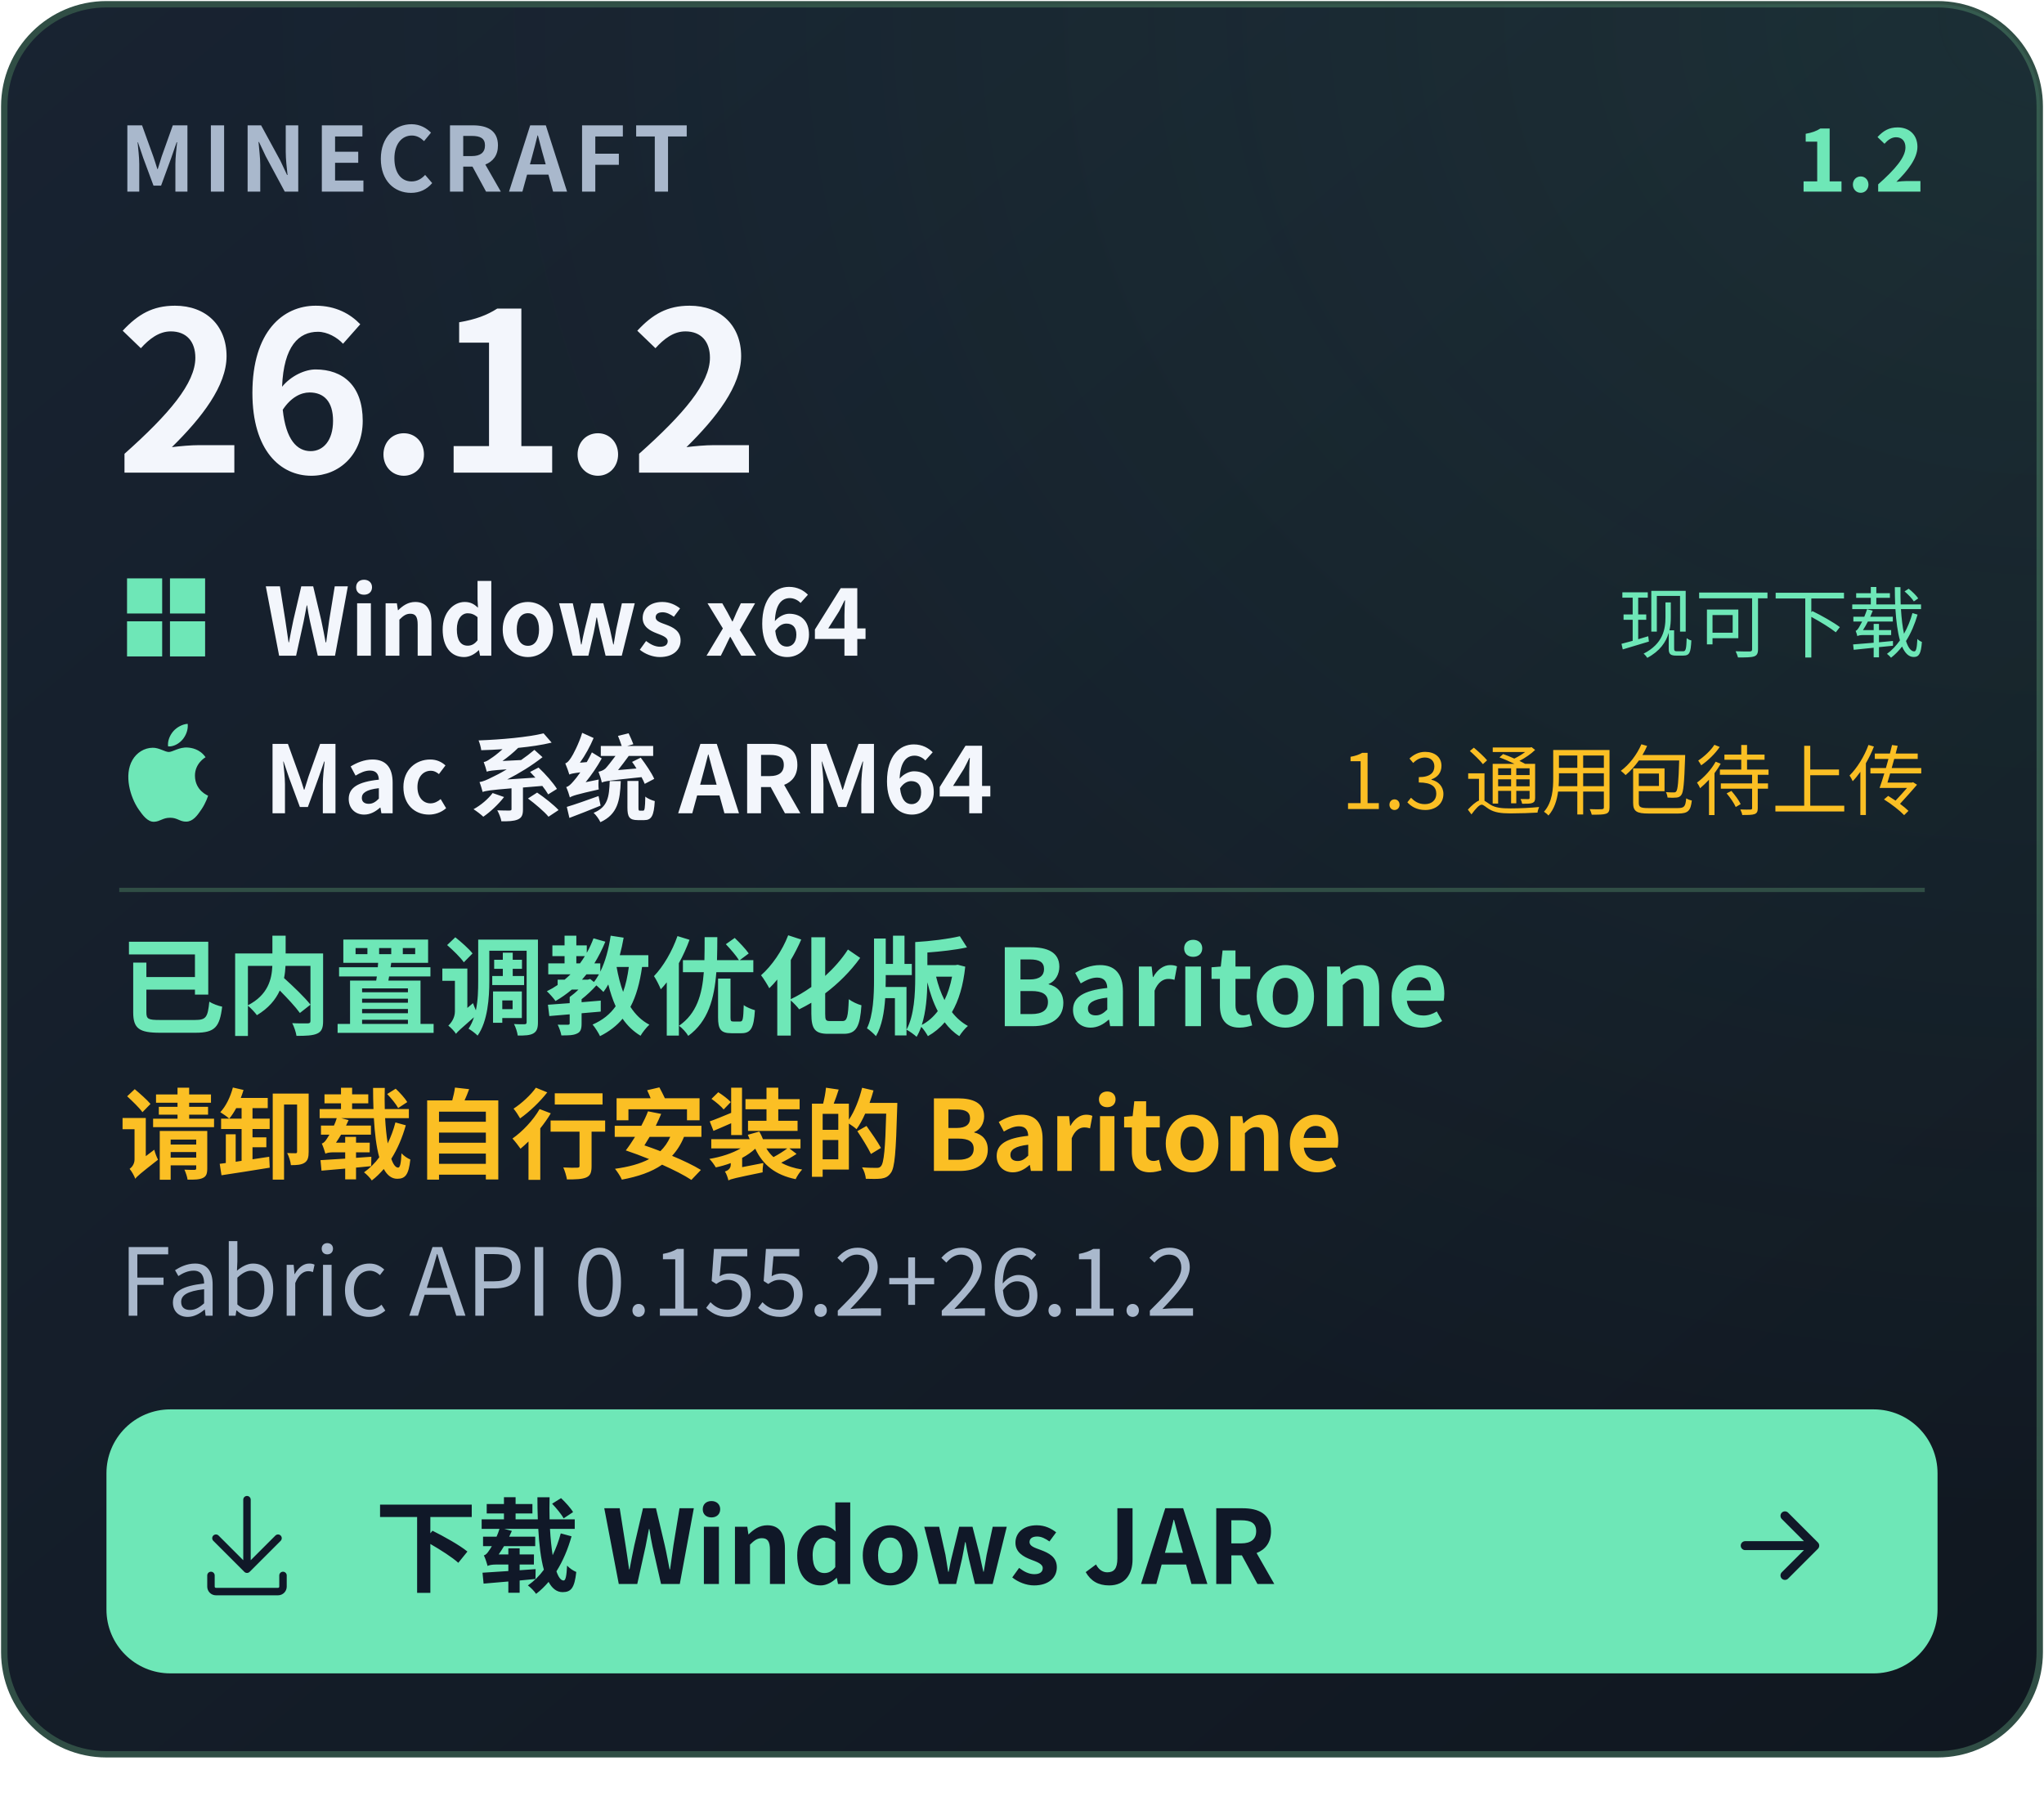
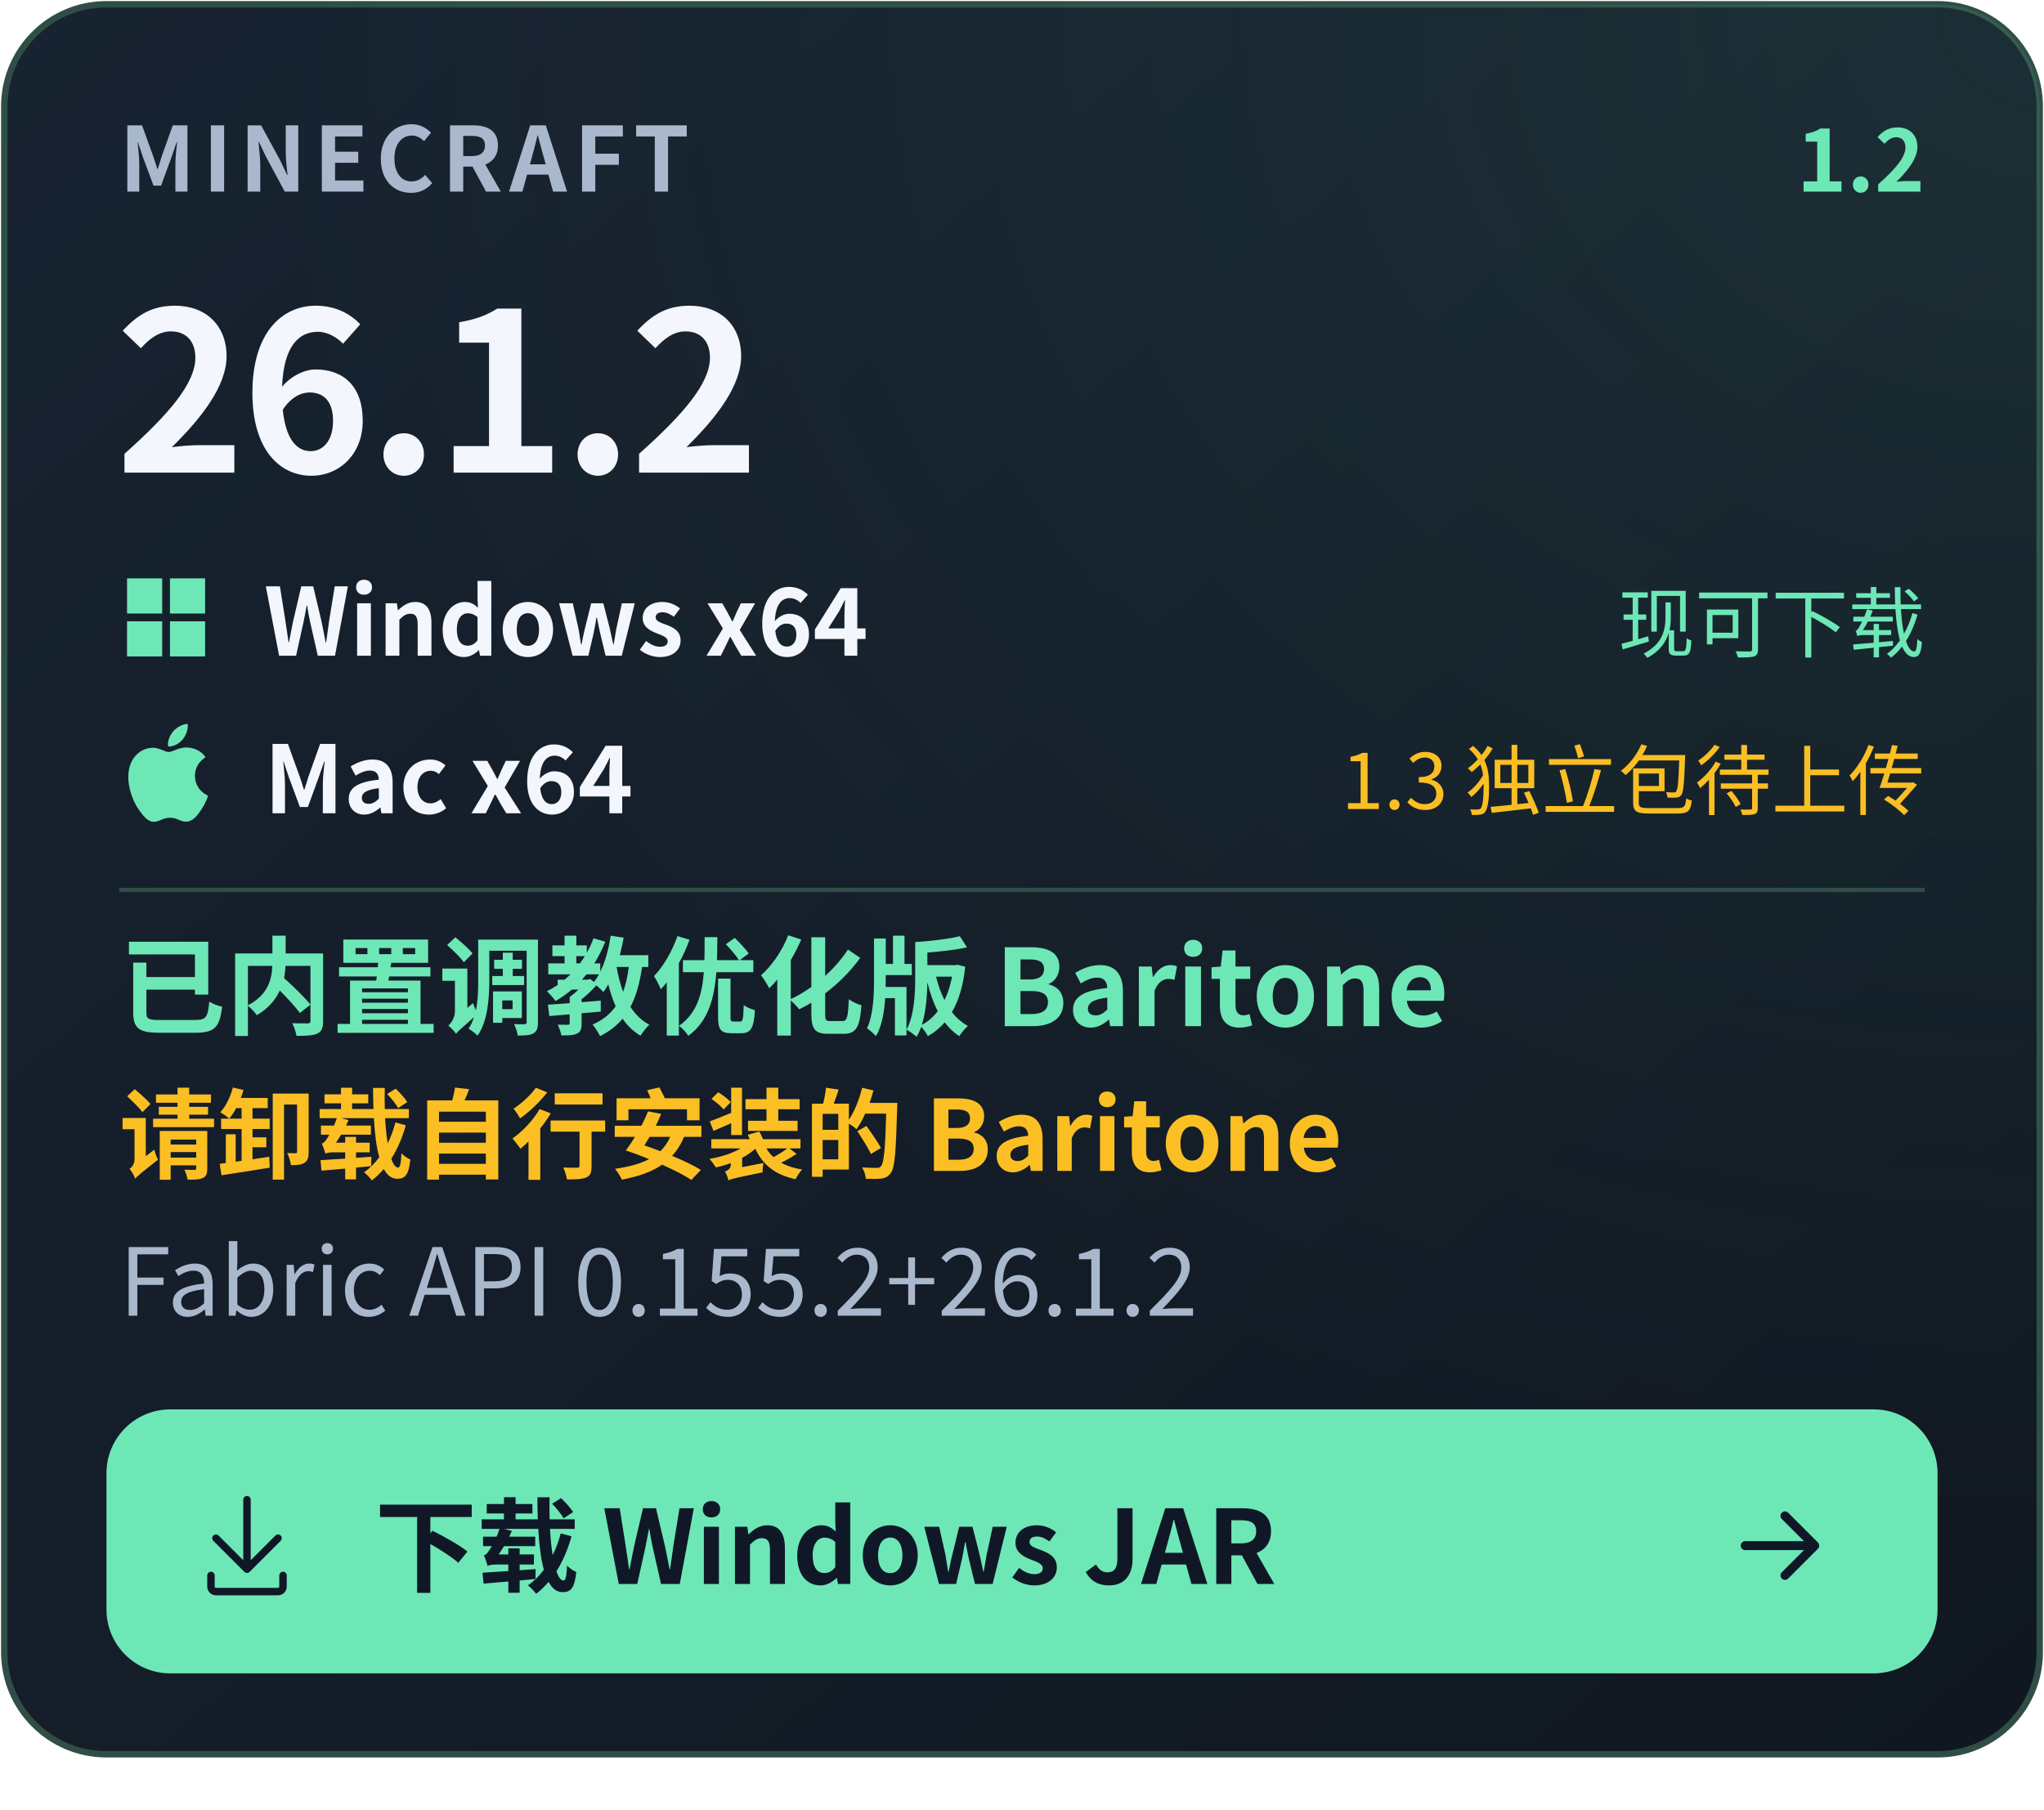
- <svg xmlns="http://www.w3.org/2000/svg" width="480" height="425" viewBox="0 0 480 425" role="img" aria-label="下载 Minecraft 26.1.2 JAR · 正式版 1.2 · 仅 Windows x64 · Mac 系统 ARM64：1.3 通用包待上传 · 已内置调教优化版 Baritone · 请卸载自行安装的 Baritone">
+ <svg xmlns="http://www.w3.org/2000/svg" width="480" height="425" viewBox="0 0 480 425" role="img" aria-label="下载 Minecraft 26.1.2 JAR · 正式版 1.2 · 仅 Windows x64 · Mac x64：1.3 独立包待上传 · 已内置调教优化版 Baritone · 请卸载自行安装的 Baritone">
  <defs>
    <linearGradient id="bg" x1="0" y1="0" x2="1" y2="1">
      <stop stop-color="#182331" />
      <stop offset="1" stop-color="#101720" />
    </linearGradient>
    <radialGradient id="glow" cx="100%" cy="0%" r="110%">
      <stop stop-color="#6EE7B7" stop-opacity=".09" />
      <stop offset=".8" stop-color="#6EE7B7" stop-opacity="0" />
    </radialGradient>
  </defs>
  <g font-family="Segoe UI, Microsoft YaHei, Noto Sans CJK SC, PingFang SC, Arial, sans-serif">
    <rect x="1" y="1" width="478" height="411" rx="24" fill="url(#bg)" stroke="#304E45" stroke-width="1.5" />
    <rect x="1" y="1" width="478" height="411" rx="24" fill="url(#glow)" />
    <text x="28" y="45" font-size="21" fill="#A9B8CC" font-weight="600" letter-spacing="1.7">MINECRAFT</text>
    <text x="452" y="45" font-size="20" fill="#6EE7B7" font-weight="650" id="release-version" text-anchor="end">1.2</text>
    <text x="27" y="111" font-size="52" fill="#F3F6FC" font-weight="700" id="game-version" letter-spacing="-1">26.1.2</text>
    <g transform="translate(28 134) scale(0.9166667)" fill="#6EE7B7">
      <path d="M2 2h9v9H2zm11 0h9v9h-9zM2 13h9v9H2zm11 0h9v9h-9z" />
    </g>
    <text x="62" y="154" font-size="22" font-weight="600" fill="#F3F6FC">Windows x64</text>
    <text x="452" y="153" text-anchor="end" font-size="18" fill="#6EE7B7">现可下载</text>
    <g transform="translate(28 170) scale(0.9583333)" fill="#6EE7B7">
      <path d="M12.152 6.896c-.948 0-2.415-1.078-3.96-1.04-2.04.027-3.91 1.183-4.961 3.014-2.117 3.675-.546 9.103 1.519 12.09 1.013 1.454 2.208 3.09 3.792 3.039 1.52-.065 2.09-.987 3.935-.987 1.831 0 2.35.987 3.96.948 1.637-.026 2.676-1.48 3.676-2.948 1.156-1.688 1.636-3.325 1.662-3.415-.039-.013-3.182-1.221-3.22-4.857-.026-3.04 2.48-4.494 2.597-4.559-1.429-2.09-3.623-2.324-4.39-2.376-2-.156-3.675 1.09-4.61 1.09zM15.53 3.83c.843-1.012 1.4-2.427 1.245-3.83-1.207.052-2.662.805-3.532 1.818-.78.896-1.454 2.338-1.273 3.714 1.338.104 2.715-.688 3.559-1.701" />
    </g>
-     <text x="62" y="191" font-size="22" font-weight="600" fill="#F3F6FC">Mac 系统 ARM64</text>
-     <text x="452" y="190" text-anchor="end" font-size="18" fill="#FBBF24">1.3 通用包待上传</text>
+     <text x="62" y="191" font-size="22" font-weight="600" fill="#F3F6FC">Mac x64</text>
+     <text x="452" y="190" text-anchor="end" font-size="18" fill="#FBBF24">1.3 独立包待上传</text>
    <path d="M28 209H452" stroke="#304E45" />
    <text x="28" y="241" font-size="25" fill="#6EE7B7" font-weight="600" id="download-note">已内置调教优化版 Baritone</text>
    <text x="28" y="275" font-size="23" fill="#FBBF24" font-weight="650" id="baritone-warning">请卸载自行安装的 Baritone</text>
    <text x="28" y="309" font-size="22" fill="#A9B8CC" font-weight="400" id="fabric-api">Fabric API  0.155.2+26.1.2</text>
    <rect x="25" y="331" width="430" height="62" rx="15" fill="#6EE7B7" />
    <g transform="translate(44 349) scale(1.166667)" fill="#101828">
      <path d="M4.75 17.25a.75.75 0 0 1 .75.75v2.25c0 .138.112.25.25.25h12.5a.25.25 0 0 0 .25-.25V18a.75.75 0 0 1 1.5 0v2.25A1.75 1.75 0 0 1 18.25 22H5.75A1.75 1.75 0 0 1 4 20.25V18a.75.75 0 0 1 .75-.75Z" />
      <path d="M5.22 9.97a.749.749 0 0 1 1.06 0l4.97 4.969V2.75a.75.75 0 0 1 1.5 0v12.189l4.97-4.969a.749.749 0 1 1 1.06 1.06l-6.25 6.25a.749.749 0 0 1-1.06 0l-6.25-6.25a.749.749 0 0 1 0-1.06Z" />
    </g>
    <text x="88" y="372" font-size="24" fill="#101828" font-weight="650">下载 Windows JAR</text>
    <g transform="translate(404 349) scale(1.166667)" fill="none" stroke="#101828" stroke-width="1.8" stroke-linecap="round" stroke-linejoin="round">
      <path d="M5 12h14m-6-6 6 6-6 6" />
    </g>
  </g>
</svg>
